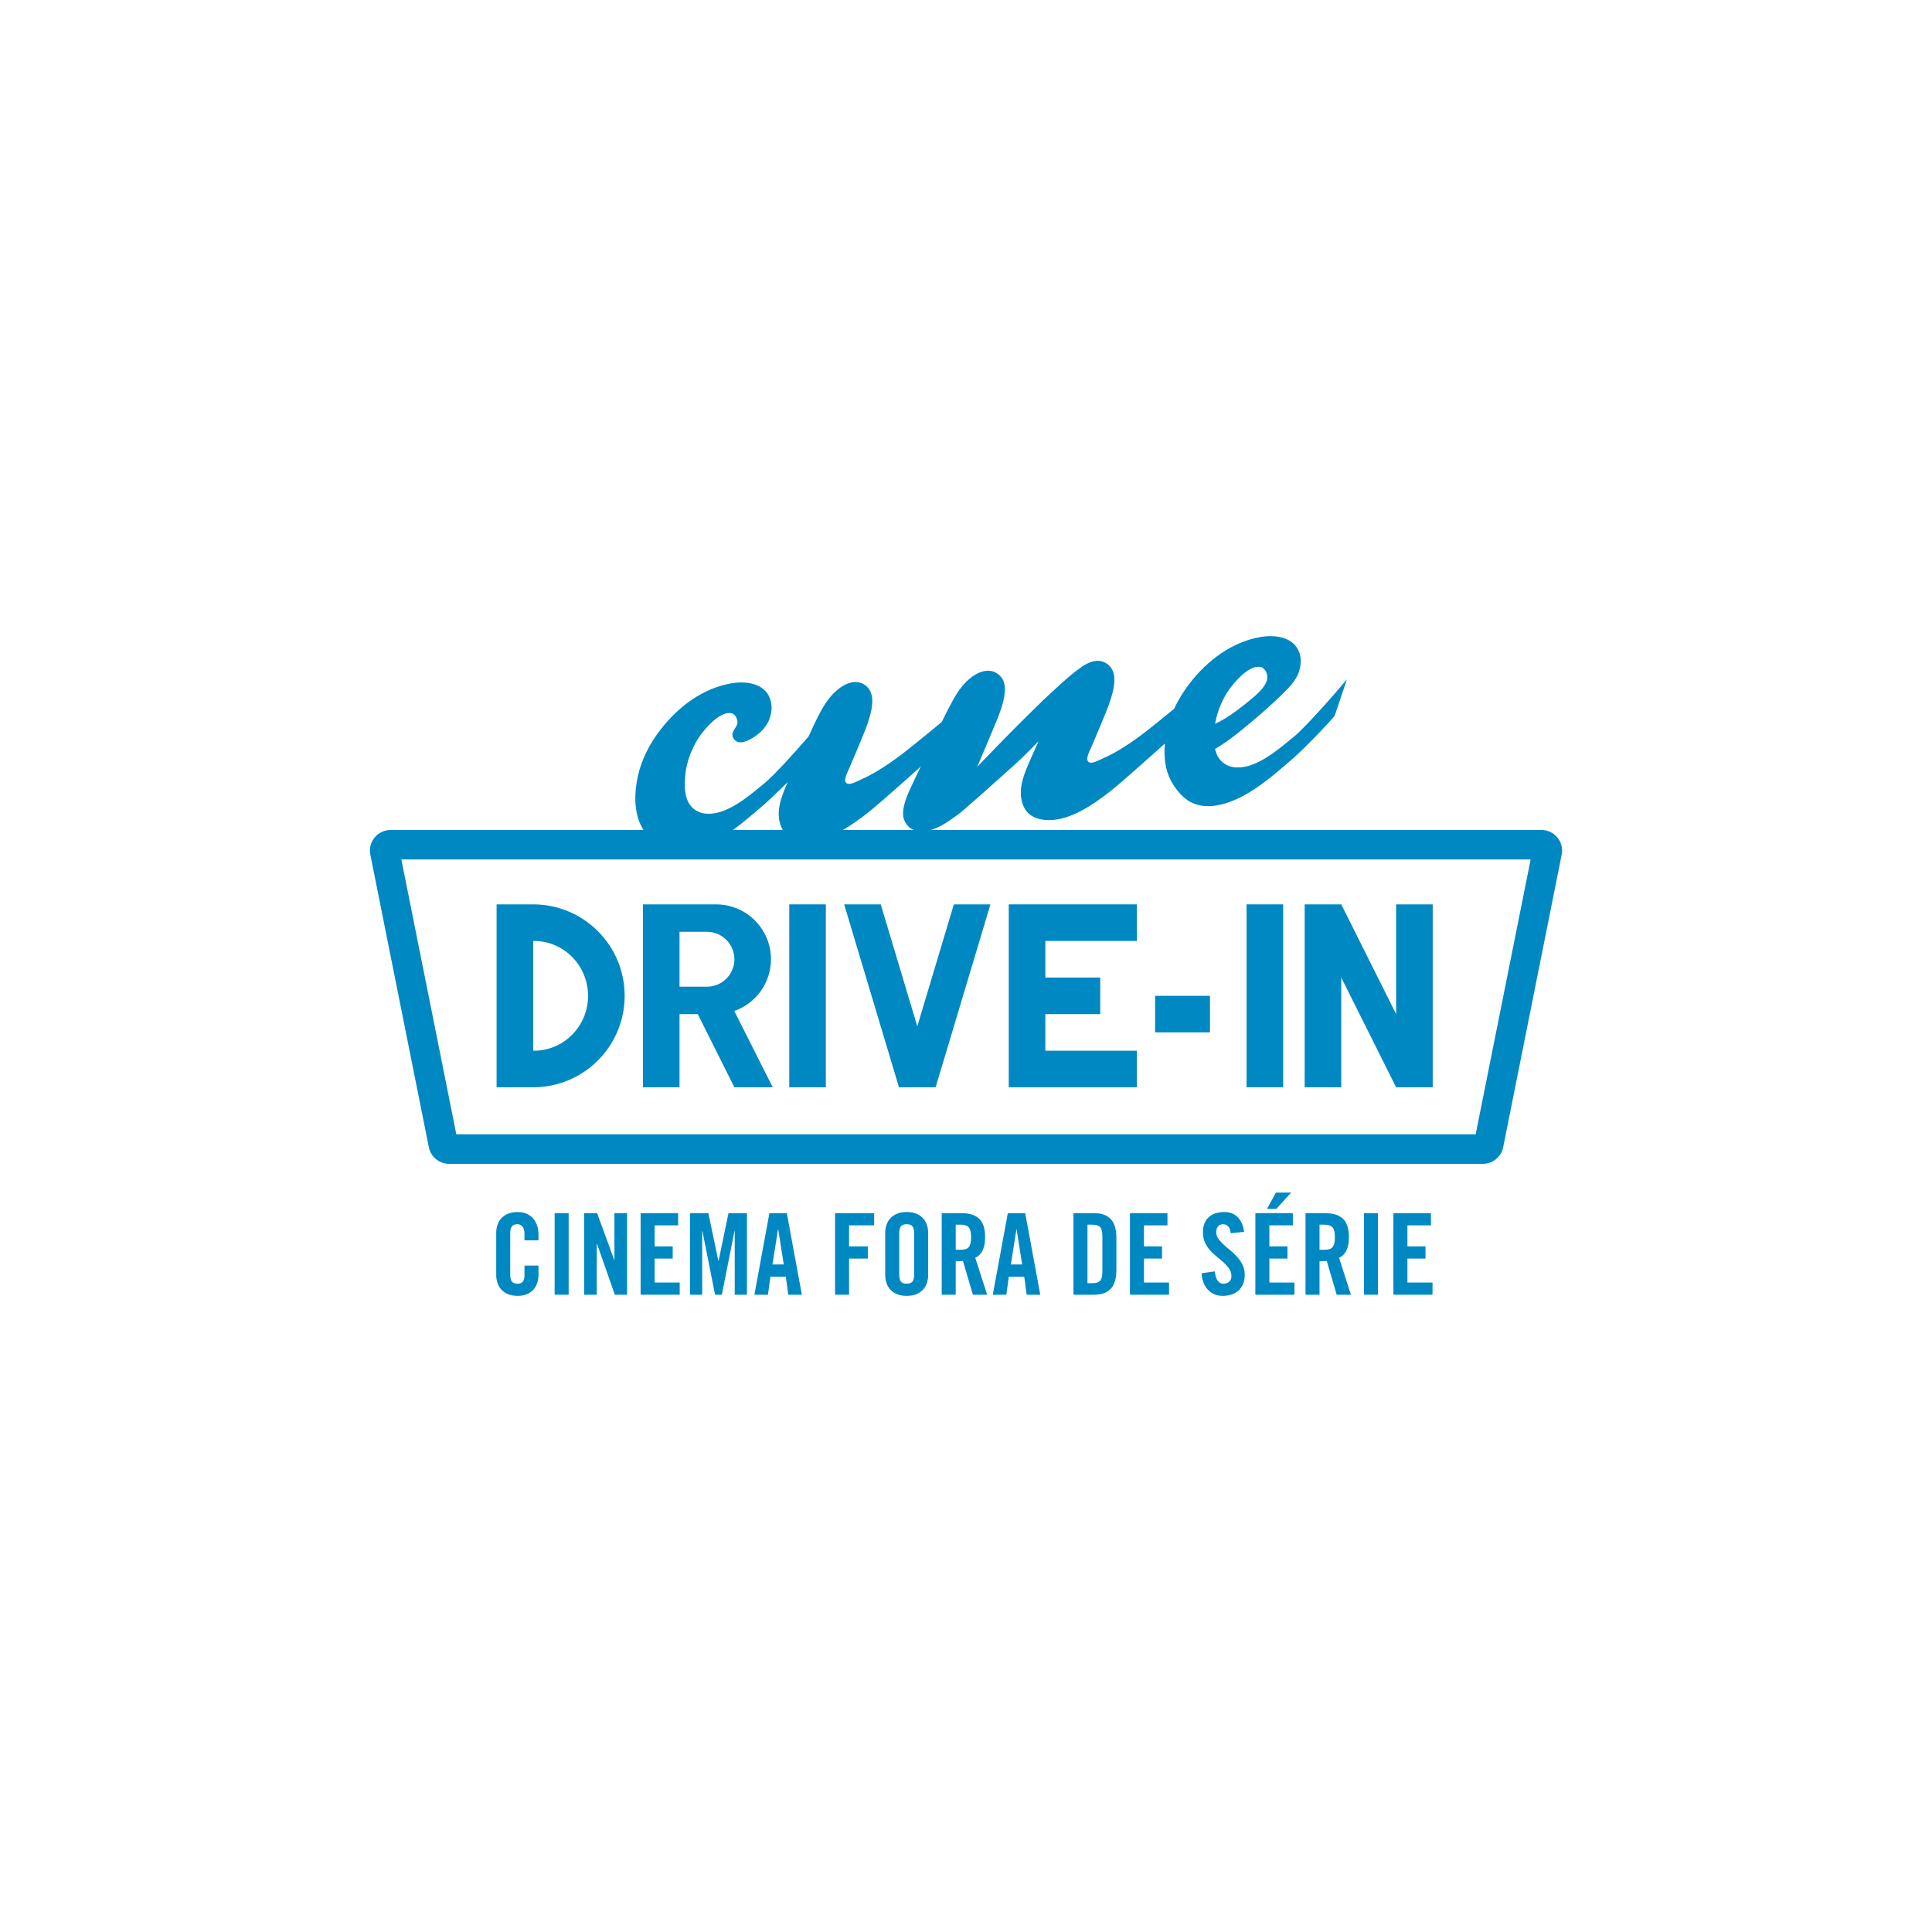
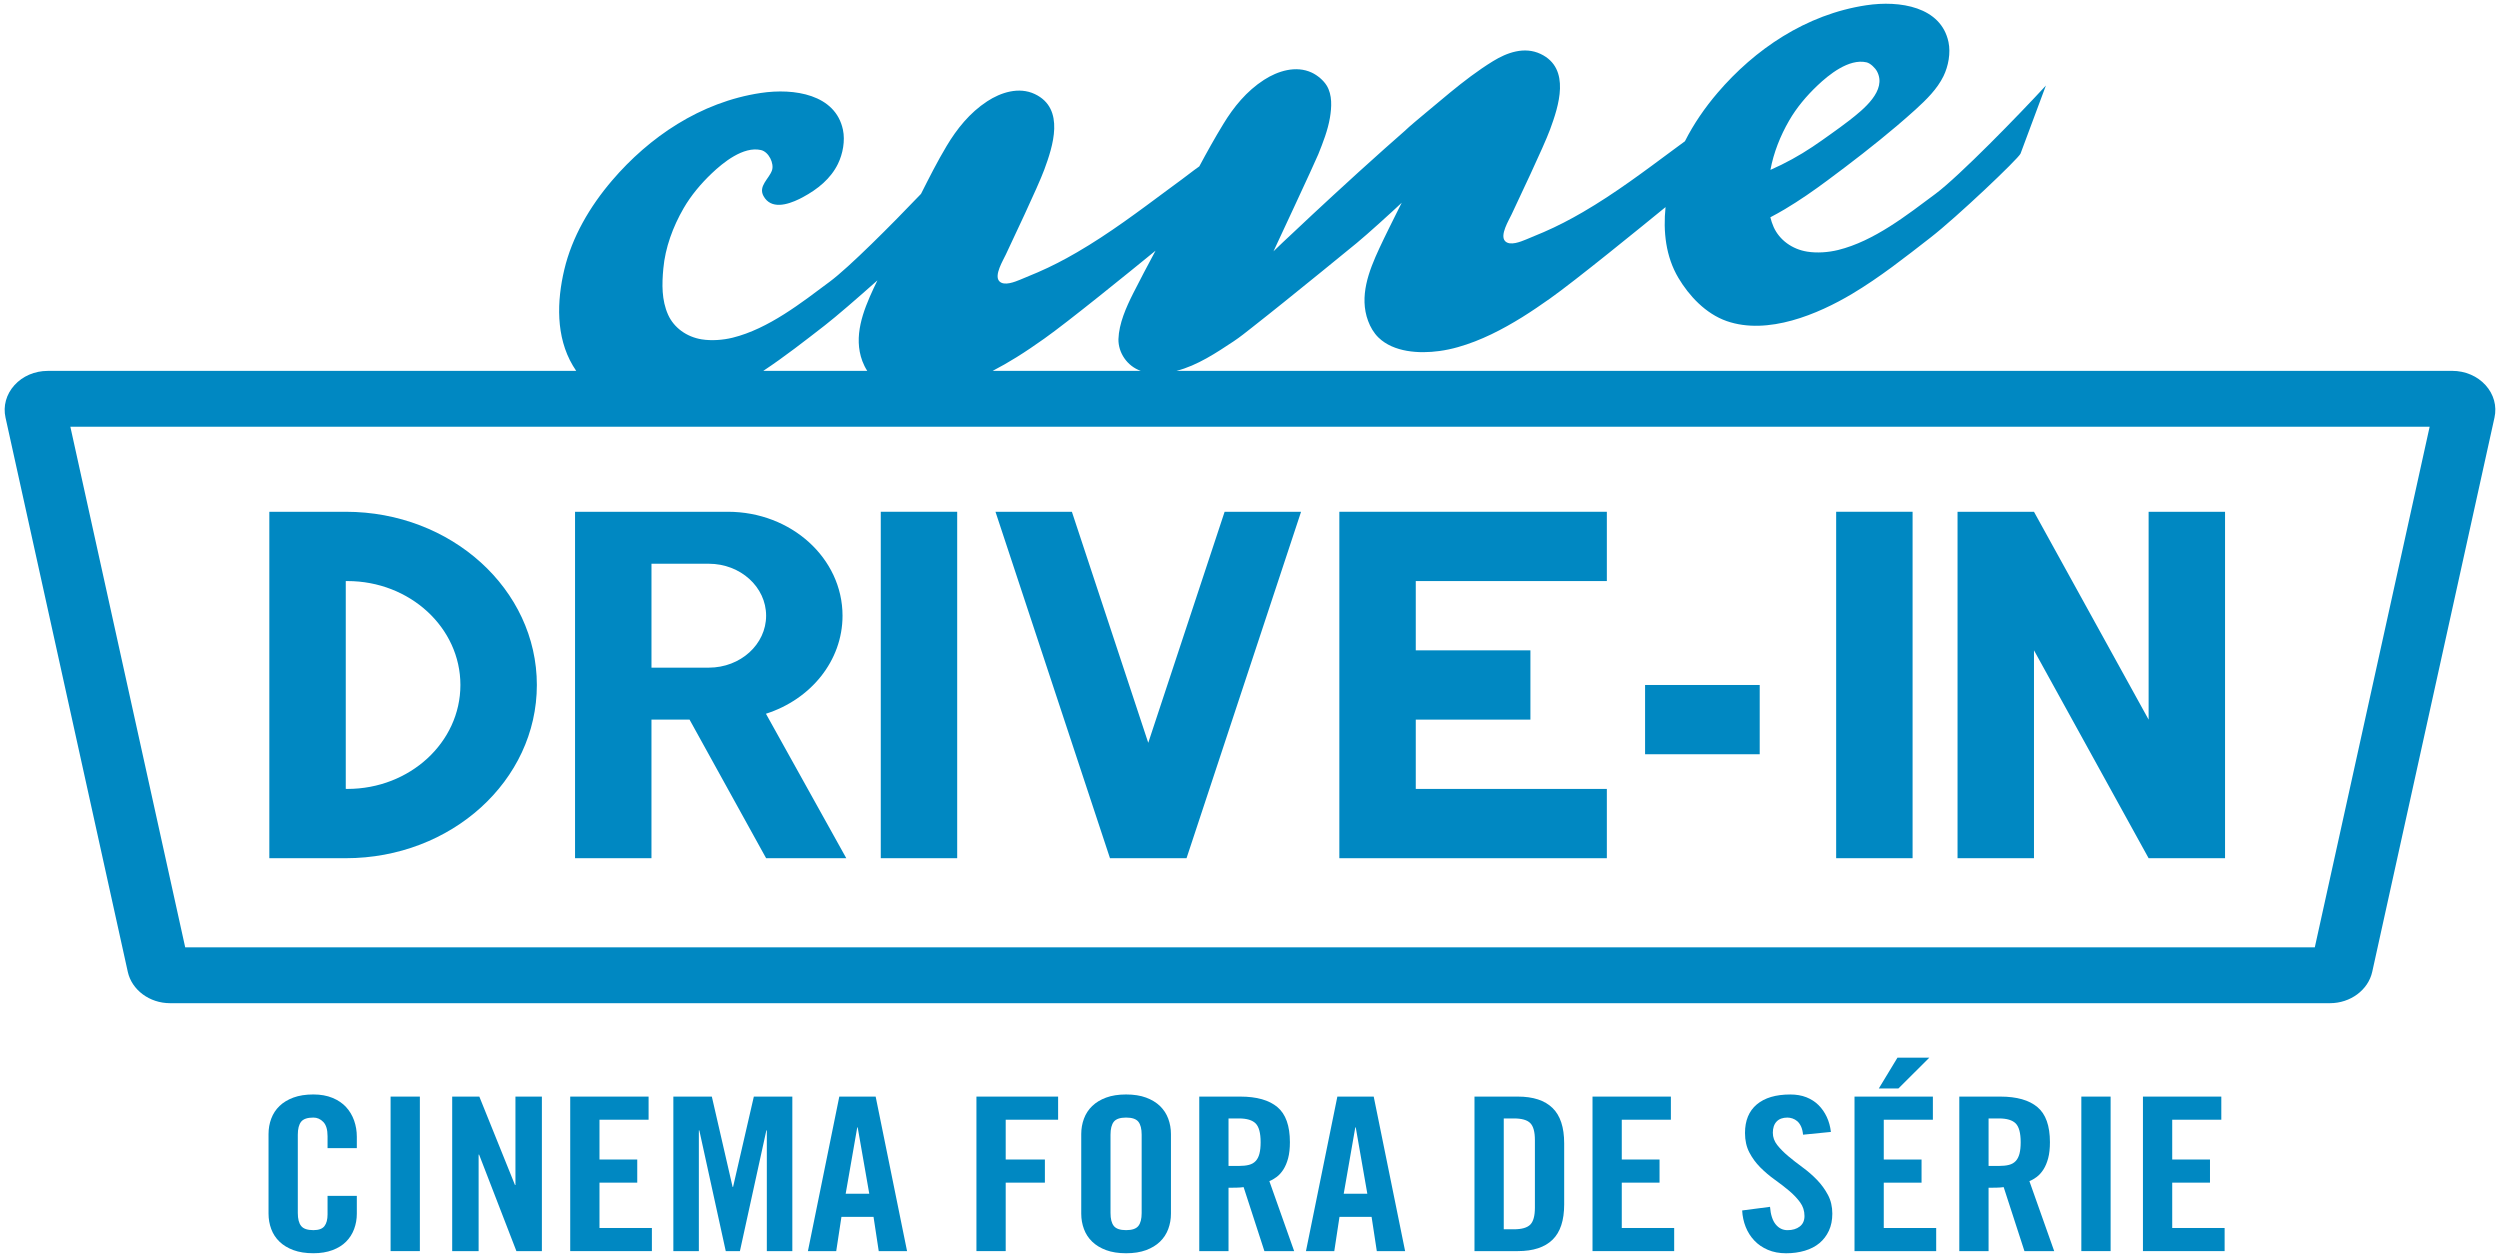
- <svg xmlns="http://www.w3.org/2000/svg" version="1.1" id="Layer_1" x="0px" y="0px" width="425.2px" height="425.2px" viewBox="0 0 425.2 425.2" enable-background="new 0 0 425.2 425.2" xml:space="preserve">
-   <g>
-     <g>
-       <path fill="#0088C2" d="M149.55,205.076h6.037c3.336,0,6.039,2.701,6.039,6.037c0,3.334-2.703,6.037-6.039,6.037h-6.037V205.076z     M149.55,223.189h4.01l8.066,16.104h8.445l-8.464-16.787c4.7-1.654,8.069-6.129,8.069-11.393c0-6.67-5.406-12.076-12.076-12.076    h-16.103v14.518v9.635v16.104h8.052V223.189z" />
-     </g>
-     <rect x="173.704" y="199.035" fill="#0088C2" width="8.051" height="40.256" />
-     <rect x="274.348" y="199.035" fill="#0088C2" width="8.051" height="40.256" />
-     <polygon fill="#0088C2" points="295.187,215.137 307.264,239.293 315.315,239.293 315.315,199.037 307.264,199.037    307.264,223.189 295.187,199.037 287.135,199.037 287.135,199.037 287.135,239.293 295.187,239.293  " />
-     <polygon fill="#0088C2" points="250.191,231.242 230.062,231.242 230.062,223.189 242.141,223.189 242.141,215.139    230.062,215.139 230.062,207.088 250.191,207.088 250.191,199.037 230.062,199.037 230.062,199.037 222.012,199.037    222.012,199.037 222.012,207.088 222.012,215.139 222.012,223.189 222.012,231.242 222.012,239.293 222.012,239.293    250.191,239.293  " />
-     <rect x="254.219" y="219.164" fill="#0088C2" width="12.076" height="8.049" />
-     <polygon fill="#0088C2" points="197.864,239.293 205.903,239.293 205.915,239.293 217.979,199.037 209.927,199.037    201.882,225.883 193.837,199.037 185.787,199.037 197.851,239.293  " />
-     <g>
-       <path fill="#0088C2" d="M117.345,207.094c0.057-0.002,0.113-0.006,0.172-0.006c6.575,0,11.904,5.408,11.904,12.076    c0,6.67-5.329,12.078-11.904,12.078c-0.059,0-0.115-0.004-0.172-0.004V207.094z M137.475,219.164    c0-11.115-9.013-20.127-20.129-20.127h-8.054v40.256h8.054C128.462,239.293,137.475,230.281,137.475,219.164" />
-       <path fill="#0088C2" d="M324.77,249.646h-224.34l-12.098-60.492h248.537L324.77,249.646z M167.819,177.371    c1.192-1.02,3.401-3.125,5.534-5.225c-0.139,0.318-0.28,0.633-0.414,0.951c-1.11,2.637-2.139,5.576-1.176,8.432    c0.132,0.391,0.305,0.775,0.516,1.135h-10.951C163.579,181.016,165.708,179.178,167.819,177.371 M187.992,181.09    c1.002-0.686,1.971-1.42,2.928-2.166c2.471-1.92,8.965-7.736,11.729-10.225c-0.031,0.064-0.062,0.131-0.094,0.195    c-0.76,1.576-1.526,3.152-2.252,4.744c-0.752,1.648-1.506,3.514-1.563,5.34c-0.024,1.559,0.901,3.125,2.353,3.686h-15.601    C186.349,182.174,187.183,181.643,187.992,181.09 M269.399,153.572c0.78-1.492,1.815-2.848,2.976-4.064    c1.174-1.232,3.301-3.158,5.166-2.697c0.426,0.105,0.928,0.674,1.109,1.049c1.081,2.23-1.441,4.438-2.928,5.713    c-0.625,0.537-1.274,1.047-1.92,1.559c-0.637,0.508-1.282,1.008-1.939,1.492c-1.395,1.027-2.878,1.93-4.438,2.686    C267.76,157.311,268.463,155.354,269.399,153.572 M342.76,184.326c-0.865-1.057-2.144-1.662-3.51-1.662H204.852    c2.206-0.619,4.239-2.133,6.012-3.424c0.697-0.508,1.343-1.094,1.995-1.656c1.124-0.971,2.237-1.955,3.35-2.939    c1.311-1.158,2.612-2.324,3.916-3.492c1.241-1.109,2.482-2.221,3.715-3.342c1.154-1.047,3.647-3.543,4.746-4.686    c-0.093,0.201-0.188,0.402-0.279,0.604c-0.703,1.566-1.42,3.123-2.088,4.705c-1.109,2.639-2.138,5.578-1.176,8.432    c0.236,0.701,0.588,1.387,1.096,1.93c1.59,1.699,4.255,1.889,6.416,1.562c0.654-0.098,1.312-0.254,1.945-0.451    c2.428-0.754,4.684-2.051,6.772-3.479c1.002-0.688,1.971-1.42,2.929-2.166c2.616-2.035,9.74-8.432,12.174-10.627    c-0.262,2.824,0.016,5.744,1.357,8.23c1.115,2.066,2.854,4.154,5.09,5.016c4.329,1.664,9.607-0.803,13.191-3.156    c2.93-1.924,5.608-4.266,8.268-6.543c2.736-2.338,9.26-9.166,9.49-9.762l2.672-7.908c-2.84,3.404-9.109,10.508-11.639,12.588    c-2.976,2.441-6.457,5.488-10.252,6.52c-1.014,0.275-2.205,0.375-3.248,0.191c-1.6-0.279-2.934-1.363-3.541-2.859    c-0.15-0.371-0.26-0.75-0.348-1.133c0.533-0.309,1.045-0.623,1.526-0.939c1.56-1.023,3.042-2.162,4.485-3.344    c2.494-2.041,4.955-4.131,7.31-6.334c0.669-0.625,1.328-1.26,1.976-1.908c1.146-1.15,2.278-2.375,2.943-3.877    c0.516-1.166,0.77-2.691,0.527-3.961c-0.787-4.111-5.129-4.861-8.66-4.277c-6.369,1.057-11.77,5.154-15.653,10.16    c-1.349,1.738-2.534,3.635-3.454,5.646c-0.371,0.301-0.742,0.602-1.113,0.904c-3.129,2.557-6.232,5.145-9.64,7.33    c-1.329,0.854-2.702,1.645-4.129,2.324c-0.62,0.295-1.243,0.58-1.868,0.863c-0.531,0.236-1.677,0.77-2.187,0.186    c-0.597-0.678,0.403-2.449,0.681-3.113c0.557-1.328,3.383-7.857,4.051-9.865c0.879-2.637,2.24-7.088-1-8.779    c-1.718-0.896-3.55-0.146-5.004,0.838c-1.619,1.098-3.113,2.371-4.563,3.68c-0.853,0.771-1.699,1.549-2.538,2.334    c-0.76,0.713-1.553,1.408-2.273,2.162c-0.689,0.662-1.377,1.33-2.057,2.002c-1.825,1.807-3.65,3.613-5.444,5.451    c-1.423,1.457-2.854,2.906-4.26,4.381c-0.651,0.682-1.323,1.348-1.954,2.043c-0.016,0.018-0.031,0.035-0.045,0.053    c0,0,4.354-10.277,4.723-11.285c0.502-1.377,1.002-2.793,1.225-4.244c0.183-1.209,0.269-2.646-0.348-3.752    c-0.334-0.596-0.955-1.176-1.568-1.492c-1.678-0.861-3.592-0.178-5.024,0.84c-1.847,1.312-3.208,3.17-4.285,5.123    c-0.896,1.619-1.729,3.27-2.537,4.936c-0.174,0.137-0.348,0.266-0.48,0.379c-0.902,0.773-1.833,1.518-2.755,2.27    c-3.129,2.557-6.233,5.145-9.64,7.33c-1.33,0.854-2.701,1.646-4.129,2.324c-0.619,0.295-1.244,0.58-1.869,0.863    c-0.53,0.236-1.676,0.77-2.187,0.186c-0.595-0.678,0.403-2.447,0.681-3.113c0.558-1.328,3.383-7.857,4.051-9.865    c0.879-2.637,2.242-7.088-1-8.779c-1.678-0.877-3.588-0.188-5.016,0.844c-1.844,1.328-3.199,3.211-4.273,5.191    c-0.984,1.812-1.84,3.689-2.699,5.564c-3.141,3.629-7.571,8.525-9.6,10.191c-2.975,2.443-6.457,5.488-10.25,6.521    c-1.016,0.275-2.207,0.373-3.25,0.191c-1.599-0.281-2.933-1.365-3.541-2.859c-0.692-1.707-0.653-3.559-0.504-5.359    c0.201-2.441,1.006-4.857,2.14-7.021c0.782-1.49,1.815-2.846,2.975-4.062c1.177-1.232,3.302-3.158,5.168-2.697    c0.832,0.207,1.423,1.582,1.158,2.383c-0.319,0.971-1.452,1.812-0.892,2.953c0.789,1.607,2.529,1.023,3.771,0.357    c0.128-0.07,0.25-0.139,0.366-0.207c1.588-0.938,2.95-2.164,3.711-3.883c0.517-1.164,0.769-2.689,0.526-3.959    c-0.787-4.111-5.129-4.861-8.66-4.275c-6.369,1.055-11.77,5.152-15.652,10.158c-2.367,3.051-4.232,6.586-5.044,10.373    c-0.78,3.639-0.909,7.793,0.905,11.154c0.109,0.203,0.23,0.406,0.352,0.609H85.95c-1.364,0-2.644,0.604-3.509,1.66    c-0.865,1.055-1.208,2.428-0.939,3.766l12.879,64.4c0.422,2.113,2.295,3.646,4.449,3.646H326.37c2.155,0,4.027-1.533,4.45-3.646    l12.879-64.4C343.967,186.752,343.625,185.379,342.76,184.326" />
-       <g>
-         <path fill="#0088C2" d="M115.427,272.986v-1.391c0-0.764-0.15-1.314-0.448-1.654s-0.646-0.51-1.044-0.51     c-0.631,0-1.062,0.162-1.293,0.484c-0.232,0.324-0.349,0.824-0.349,1.504v9.102c0,0.68,0.116,1.182,0.349,1.504     c0.231,0.324,0.662,0.486,1.293,0.486c0.562,0,0.953-0.158,1.168-0.473c0.216-0.314,0.324-0.764,0.324-1.344v-2.162h3.083v2.062     c0,0.631-0.096,1.227-0.286,1.791c-0.191,0.564-0.473,1.053-0.846,1.467s-0.85,0.742-1.43,0.982s-1.252,0.361-2.014,0.361     c-0.812,0-1.514-0.121-2.102-0.361s-1.078-0.568-1.467-0.982c-0.391-0.414-0.68-0.902-0.871-1.467     c-0.19-0.564-0.285-1.16-0.285-1.791v-9.25c0-0.629,0.095-1.227,0.285-1.789c0.191-0.564,0.48-1.053,0.871-1.469     c0.389-0.414,0.879-0.74,1.467-0.98s1.289-0.361,2.102-0.361c0.762,0,1.434,0.133,2.014,0.398c0.58,0.264,1.057,0.621,1.43,1.068     s0.654,0.971,0.846,1.566c0.19,0.598,0.286,1.227,0.286,1.891v1.316H115.427z" />
-         <path fill="#0088C2" d="M122.066,284.947v-17.953h3.084v17.953H122.066z" />
-         <path fill="#0088C2" d="M128.556,284.947v-17.953h2.859l3.755,10.27h0.05v-10.27h2.785v17.953h-2.686l-3.93-11.215h-0.049v11.215     H128.556z" />
-         <path fill="#0088C2" d="M140.99,284.947v-17.953h8.255v2.686h-5.173v4.625h3.979v2.686h-3.979v5.271h5.521v2.686H140.99z" />
-         <path fill="#0088C2" d="M164.387,266.994v17.953h-2.686v-14.023h-0.05l-2.785,14.023h-1.492l-2.784-14.023h-0.05v14.023h-2.686     v-17.953h4.053l2.188,10.494h0.05l2.188-10.494H164.387z" />
-         <path fill="#0088C2" d="M169.012,284.947h-2.983l3.307-17.953h3.83l3.307,17.953h-2.984l-0.547-3.979h-3.381L169.012,284.947z      M170.007,278.283h2.486l-1.219-7.707h-0.049L170.007,278.283z" />
-         <path fill="#0088C2" d="M183.782,284.947v-17.953h8.604v2.686h-5.521v4.625h4.128v2.686h-4.128v7.957H183.782z" />
-         <path fill="#0088C2" d="M194.822,271.346c0-0.629,0.096-1.227,0.286-1.789c0.19-0.564,0.48-1.053,0.87-1.469     c0.39-0.414,0.879-0.74,1.467-0.98c0.589-0.24,1.289-0.361,2.102-0.361s1.513,0.121,2.102,0.361     c0.588,0.24,1.077,0.566,1.467,0.98c0.389,0.416,0.68,0.904,0.871,1.469c0.189,0.562,0.285,1.16,0.285,1.789v9.25     c0,0.631-0.096,1.227-0.285,1.791c-0.191,0.564-0.482,1.053-0.871,1.467c-0.39,0.414-0.879,0.742-1.467,0.982     c-0.589,0.24-1.289,0.361-2.102,0.361s-1.513-0.121-2.102-0.361c-0.588-0.24-1.077-0.568-1.467-0.982s-0.68-0.902-0.87-1.467     s-0.286-1.16-0.286-1.791V271.346z M197.906,280.521c0,0.68,0.115,1.182,0.348,1.504c0.232,0.324,0.663,0.486,1.293,0.486     s1.061-0.162,1.293-0.486c0.232-0.322,0.348-0.824,0.348-1.504v-9.102c0-0.68-0.115-1.18-0.348-1.504     c-0.232-0.322-0.663-0.484-1.293-0.484s-1.061,0.162-1.293,0.484c-0.232,0.324-0.348,0.824-0.348,1.504V280.521z" />
-         <path fill="#0088C2" d="M210.337,284.947h-3.082v-17.953h4.326c1.724,0,3.026,0.406,3.905,1.219     c0.878,0.812,1.317,2.172,1.317,4.078c0,0.73-0.062,1.352-0.187,1.865s-0.29,0.949-0.498,1.305     c-0.207,0.357-0.439,0.643-0.695,0.857c-0.258,0.217-0.519,0.383-0.783,0.498l2.611,8.131h-3.134l-2.189-7.434     c-0.199,0.033-0.443,0.053-0.733,0.061c-0.29,0.01-0.576,0.014-0.858,0.014V284.947z M210.337,275.051h1.095     c0.414,0,0.767-0.041,1.057-0.123c0.29-0.084,0.526-0.232,0.709-0.449c0.183-0.215,0.314-0.5,0.397-0.857     c0.083-0.355,0.125-0.799,0.125-1.33c0-1.061-0.174-1.785-0.522-2.176c-0.349-0.389-0.937-0.584-1.766-0.584h-1.095V275.051z" />
-         <path fill="#0088C2" d="M221.479,284.947h-2.984l3.308-17.953h3.829l3.308,17.953h-2.983l-0.548-3.979h-3.382L221.479,284.947z      M222.473,278.283h2.487l-1.219-7.707h-0.05L222.473,278.283z" />
-         <path fill="#0088C2" d="M236.248,266.994h4.576c1.607,0,2.822,0.439,3.643,1.318s1.23,2.246,1.23,4.104v7.111     c0,1.855-0.41,3.225-1.23,4.102c-0.82,0.879-2.035,1.318-3.643,1.318h-4.576V266.994z M239.332,282.412h1.068     c0.829,0,1.405-0.184,1.729-0.547c0.323-0.365,0.484-1.02,0.484-1.965v-7.857c0-0.945-0.161-1.6-0.484-1.965     s-0.899-0.547-1.729-0.547h-1.068V282.412z" />
-         <path fill="#0088C2" d="M248.682,284.947v-17.953h8.255v2.686h-5.173v4.625h3.979v2.686h-3.979v5.271h5.521v2.686H248.682z" />
-         <path fill="#0088C2" d="M270.861,271.42c-0.034-0.381-0.104-0.699-0.212-0.957c-0.108-0.256-0.241-0.459-0.397-0.609     c-0.158-0.148-0.328-0.256-0.51-0.322c-0.184-0.066-0.357-0.1-0.522-0.1c-0.497,0-0.879,0.152-1.144,0.459     c-0.266,0.309-0.398,0.742-0.398,1.307c0,0.514,0.153,0.986,0.46,1.418c0.307,0.43,0.692,0.861,1.156,1.293     c0.464,0.43,0.97,0.865,1.517,1.305s1.053,0.924,1.518,1.455c0.463,0.529,0.85,1.115,1.156,1.752     c0.307,0.639,0.459,1.365,0.459,2.176c0,0.746-0.119,1.406-0.359,1.977c-0.241,0.572-0.572,1.053-0.995,1.443     c-0.423,0.389-0.937,0.684-1.542,0.883s-1.264,0.299-1.977,0.299s-1.352-0.133-1.914-0.398c-0.564-0.266-1.041-0.625-1.43-1.082     c-0.391-0.455-0.693-0.982-0.908-1.578c-0.216-0.598-0.34-1.236-0.373-1.916l2.934-0.422c0.066,0.912,0.266,1.592,0.598,2.039     c0.331,0.447,0.746,0.672,1.243,0.672c0.53,0,0.961-0.141,1.293-0.424c0.331-0.281,0.497-0.688,0.497-1.219     c0-0.596-0.153-1.127-0.46-1.59c-0.308-0.465-0.692-0.912-1.156-1.344s-0.97-0.861-1.517-1.293s-1.053-0.904-1.518-1.418     c-0.464-0.514-0.85-1.094-1.156-1.74s-0.459-1.4-0.459-2.262c0-1.443,0.414-2.549,1.242-3.32c0.83-0.771,2.006-1.156,3.531-1.156     c0.631,0,1.193,0.107,1.691,0.322c0.497,0.217,0.924,0.52,1.28,0.908c0.356,0.391,0.646,0.85,0.87,1.381     c0.225,0.529,0.369,1.109,0.436,1.74L270.861,271.42z" />
-         <path fill="#0088C2" d="M276.281,284.947v-17.953h8.256v2.686h-5.173v4.625h3.979v2.686h-3.979v5.271h5.521v2.686H276.281z      M280.906,266.049h-2.064l1.965-3.58h3.357L280.906,266.049z" />
-         <path fill="#0088C2" d="M290.404,284.947h-3.083v-17.953h4.327c1.723,0,3.024,0.406,3.903,1.219     c0.878,0.812,1.317,2.172,1.317,4.078c0,0.73-0.062,1.352-0.186,1.865c-0.125,0.514-0.291,0.949-0.498,1.305     c-0.207,0.357-0.439,0.643-0.695,0.857c-0.258,0.217-0.52,0.383-0.784,0.498l2.611,8.131h-3.134l-2.188-7.434     c-0.199,0.033-0.443,0.053-0.734,0.061c-0.289,0.01-0.576,0.014-0.857,0.014V284.947z M290.404,275.051h1.094     c0.414,0,0.768-0.041,1.057-0.123c0.291-0.084,0.527-0.232,0.709-0.449c0.183-0.215,0.314-0.5,0.398-0.857     c0.082-0.355,0.124-0.799,0.124-1.33c0-1.061-0.174-1.785-0.522-2.176c-0.348-0.389-0.937-0.584-1.766-0.584h-1.094V275.051z" />
-         <path fill="#0088C2" d="M300.177,284.947v-17.953h3.083v17.953H300.177z" />
-         <path fill="#0088C2" d="M306.667,284.947v-17.953h8.255v2.686h-5.172v4.625h3.979v2.686h-3.979v5.271h5.521v2.686H306.667z" />
-       </g>
-     </g>
-   </g>
+ <svg xmlns="http://www.w3.org/2000/svg" width="179" height="90" viewBox="0 0 179 90" fill="none">
+   <path d="M46.646 40.364H50.749C53.017 40.364 54.854 42.028 54.854 44.084C54.854 46.138 53.017 47.804 50.749 47.804H46.646V40.364ZM46.646 51.525H49.372L54.854 61.448H60.594L54.841 51.104C58.036 50.085 60.325 47.327 60.325 44.084C60.325 39.974 56.651 36.643 52.118 36.643H41.173V45.589V51.525V61.448H46.645V51.525H46.646Z" fill="#0088C2" />
+   <path d="M68.535 36.642H63.063V61.447H68.535V36.642Z" fill="#0088C2" />
+   <path d="M136.941 36.642H131.469V61.447H136.941V36.642Z" fill="#0088C2" />
+   <path d="M145.633 46.563L153.841 61.448H159.313V36.643H153.841V51.525L145.633 36.643H140.16V61.448H145.633V46.563Z" fill="#0088C2" />
+   <path d="M115.05 56.487H101.369V51.525H109.578V46.565H101.369V41.604H115.05V36.643H101.369H95.897V41.604V46.565V51.525V56.487V61.448H115.05V56.487Z" fill="#0088C2" />
+   <path d="M125.995 49.045H117.788V54.004H125.995V49.045Z" fill="#0088C2" />
+   <path d="M79.484 61.448H84.948H84.956L93.156 36.643H87.683L82.215 53.185L76.747 36.643H71.276L79.475 61.448H79.484Z" fill="#0088C2" />
+   <path d="M24.757 41.607C24.796 41.606 24.834 41.604 24.874 41.604C29.343 41.604 32.965 44.936 32.965 49.045C32.965 53.155 29.343 56.487 24.874 56.487C24.834 56.487 24.796 56.484 24.757 56.484V41.607ZM38.439 49.045C38.439 42.196 32.313 36.643 24.758 36.643H19.284V61.448H24.758C32.313 61.448 38.439 55.895 38.439 49.045Z" fill="#0088C2" />
+   <path d="M165.74 67.827H13.26L5.037 30.553H173.963L165.74 67.827ZM59.063 23.293C59.873 22.664 61.375 21.367 62.825 20.073C62.73 20.269 62.634 20.463 62.543 20.659C61.789 22.284 61.089 24.095 61.744 25.855C61.834 26.096 61.951 26.332 62.095 26.554H54.651C56.181 25.539 57.628 24.406 59.063 23.293ZM72.774 25.584C73.456 25.162 74.114 24.709 74.764 24.25C76.444 23.066 80.858 19.483 82.737 17.949C82.715 17.988 82.694 18.03 82.673 18.069C82.156 19.04 81.635 20.011 81.142 20.992C80.631 22.008 80.118 23.158 80.08 24.283C80.063 25.243 80.692 26.208 81.679 26.554H71.075C71.658 26.252 72.225 25.925 72.774 25.584ZM128.105 8.628C128.635 7.709 129.339 6.873 130.128 6.124C130.926 5.365 132.371 4.178 133.639 4.462C133.929 4.527 134.27 4.877 134.393 5.108C135.128 6.483 133.413 7.843 132.403 8.629C131.978 8.96 131.537 9.274 131.098 9.589C130.665 9.902 130.226 10.21 129.78 10.509C128.832 11.142 127.824 11.698 126.763 12.164C126.991 10.932 127.469 9.726 128.105 8.628ZM177.967 27.578C177.379 26.927 176.51 26.554 175.581 26.554H84.234C85.733 26.173 87.115 25.24 88.32 24.444C88.794 24.131 89.233 23.77 89.676 23.424C90.44 22.826 91.197 22.219 91.953 21.613C92.844 20.899 93.728 20.181 94.615 19.461C95.458 18.778 96.302 18.093 97.14 17.402C97.924 16.757 99.618 15.219 100.365 14.514C100.302 14.638 100.238 14.762 100.176 14.887C99.698 15.852 99.211 16.811 98.757 17.786C98.003 19.412 97.303 21.223 97.957 22.981C98.118 23.413 98.357 23.836 98.702 24.171C99.783 25.218 101.594 25.335 103.063 25.133C103.508 25.073 103.955 24.977 104.385 24.855C106.035 24.391 107.569 23.591 108.988 22.712C109.669 22.288 110.327 21.837 110.979 21.377C112.757 20.123 117.599 16.181 119.253 14.829C119.075 16.569 119.264 18.368 120.175 19.9C120.933 21.173 122.115 22.459 123.635 22.991C126.577 24.016 130.165 22.496 132.601 21.046C134.592 19.86 136.412 18.417 138.22 17.014C140.08 15.574 144.514 11.366 144.67 10.999L146.486 6.126C144.556 8.224 140.295 12.601 138.576 13.883C136.553 15.387 134.187 17.265 131.608 17.9C130.918 18.07 130.109 18.131 129.4 18.018C128.312 17.846 127.406 17.178 126.993 16.256C126.891 16.028 126.816 15.794 126.757 15.558C127.119 15.368 127.467 15.174 127.794 14.98C128.854 14.349 129.861 13.648 130.842 12.919C132.537 11.662 134.21 10.374 135.811 9.016C136.265 8.631 136.713 8.24 137.154 7.841C137.933 7.132 138.702 6.377 139.154 5.452C139.505 4.733 139.677 3.794 139.512 3.011C138.977 0.478 136.026 0.016 133.626 0.376C129.297 1.027 125.626 3.551 122.987 6.636C122.07 7.707 121.265 8.876 120.64 10.115C120.387 10.3 120.135 10.486 119.883 10.672C117.756 12.248 115.647 13.842 113.331 15.189C112.428 15.715 111.494 16.202 110.525 16.621C110.103 16.802 109.68 16.978 109.255 17.152C108.894 17.298 108.115 17.627 107.768 17.267C107.363 16.849 108.042 15.758 108.231 15.349C108.61 14.53 110.531 10.508 110.985 9.27C111.582 7.645 112.507 4.903 110.305 3.861C109.137 3.309 107.892 3.771 106.904 4.377C105.803 5.054 104.788 5.838 103.803 6.645C103.223 7.12 102.648 7.599 102.077 8.083C101.561 8.522 101.022 8.95 100.533 9.415C100.064 9.823 99.597 10.235 99.135 10.649C97.894 11.762 96.654 12.875 95.434 14.007C94.467 14.905 93.495 15.798 92.539 16.707C92.096 17.127 91.64 17.538 91.211 17.966C91.2 17.977 91.19 17.987 91.18 17.998C91.18 17.998 94.139 11.666 94.39 11.045C94.731 10.196 95.071 9.324 95.223 8.43C95.347 7.685 95.406 6.799 94.986 6.118C94.759 5.751 94.337 5.393 93.921 5.198C92.78 4.668 91.479 5.089 90.506 5.716C89.251 6.524 88.326 7.669 87.594 8.873C86.984 9.87 86.418 10.888 85.869 11.914C85.751 11.999 85.633 12.078 85.543 12.148C84.93 12.624 84.297 13.083 83.67 13.546C81.544 15.122 79.434 16.717 77.118 18.063C76.214 18.589 75.282 19.077 74.312 19.495C73.891 19.677 73.466 19.852 73.041 20.027C72.681 20.172 71.902 20.501 71.555 20.141C71.151 19.724 71.829 18.634 72.018 18.223C72.397 17.405 74.317 13.382 74.771 12.145C75.369 10.52 76.295 7.777 74.092 6.735C72.951 6.195 71.653 6.619 70.682 7.255C69.429 8.074 68.508 9.234 67.778 10.454C67.109 11.57 66.528 12.727 65.944 13.882C63.809 16.118 60.798 19.135 59.419 20.162C57.397 21.667 55.03 23.543 52.452 24.18C51.761 24.349 50.952 24.41 50.243 24.298C49.156 24.124 48.249 23.456 47.836 22.536C47.366 21.484 47.392 20.343 47.494 19.234C47.63 17.73 48.178 16.241 48.948 14.908C49.48 13.989 50.182 13.154 50.97 12.405C51.77 11.646 53.215 10.459 54.483 10.743C55.048 10.87 55.45 11.718 55.27 12.211C55.053 12.809 54.283 13.328 54.664 14.031C55.2 15.021 56.383 14.661 57.227 14.251C57.314 14.208 57.397 14.165 57.475 14.123C58.555 13.545 59.481 12.79 59.998 11.731C60.349 11.013 60.52 10.074 60.355 9.291C59.82 6.758 56.869 6.296 54.469 6.657C50.14 7.307 46.469 9.832 43.831 12.916C42.222 14.796 40.955 16.974 40.403 19.308C39.873 21.55 39.785 24.11 41.018 26.181C41.092 26.306 41.174 26.431 41.257 26.556H3.418C2.491 26.556 1.621 26.928 1.034 27.579C0.446 28.229 0.212 29.075 0.395 29.899L9.149 69.581C9.436 70.883 10.709 71.828 12.173 71.828H166.827C168.292 71.828 169.564 70.883 169.852 69.581L178.605 29.899C178.788 29.073 178.555 28.227 177.967 27.578Z" fill="#0088C2" />
+   <path d="M23.453 82.209V81.352C23.453 80.881 23.352 80.542 23.149 80.332C22.946 80.123 22.71 80.018 22.439 80.018C22.011 80.018 21.718 80.118 21.561 80.316C21.403 80.516 21.323 80.824 21.323 81.243V86.852C21.323 87.271 21.402 87.58 21.561 87.778C21.718 87.978 22.011 88.078 22.439 88.078C22.821 88.078 23.087 87.981 23.233 87.786C23.38 87.593 23.453 87.316 23.453 86.958V85.626H25.549V86.897C25.549 87.285 25.484 87.653 25.355 88C25.225 88.348 25.033 88.649 24.779 88.904C24.526 89.159 24.202 89.361 23.808 89.509C23.413 89.657 22.957 89.732 22.439 89.732C21.887 89.732 21.41 89.657 21.01 89.509C20.61 89.361 20.277 89.159 20.013 88.904C19.747 88.649 19.551 88.348 19.421 88C19.292 87.653 19.227 87.285 19.227 86.897V81.197C19.227 80.809 19.292 80.441 19.421 80.095C19.551 79.747 19.747 79.446 20.013 79.189C20.277 78.934 20.61 78.733 21.01 78.585C21.41 78.438 21.886 78.363 22.439 78.363C22.957 78.363 23.413 78.445 23.808 78.608C24.202 78.771 24.526 78.991 24.779 79.266C25.033 79.542 25.224 79.865 25.355 80.231C25.484 80.6 25.549 80.987 25.549 81.397V82.207H23.453V82.209Z" fill="#0088C2" />
+   <path d="M27.966 89.579V78.516H30.062V89.579H27.966Z" fill="#0088C2" />
+   <path d="M32.377 89.579V78.516H34.32L36.872 84.845H36.906V78.516H38.799V89.579H36.974L34.303 82.668H34.269V89.579H32.377Z" fill="#0088C2" />
+   <path d="M40.828 89.579V78.516H46.439V80.172H42.923V83.021H45.627V84.677H42.923V87.924H46.675V89.579H40.828V89.579Z" fill="#0088C2" />
+   <path d="M56.731 78.516V89.579H54.905V80.938H54.871L52.978 89.579H51.964L50.072 80.938H50.038V89.579H48.212V78.516H50.967L52.454 84.983H52.488L53.975 78.516H56.731Z" fill="#0088C2" />
+   <path d="M59.874 89.579H57.847L60.094 78.516H62.697L64.945 89.579H62.917L62.545 87.127H60.247L59.874 89.579ZM60.55 85.473H62.24L61.411 80.724H61.378L60.55 85.473Z" fill="#0088C2" />
+   <path d="M69.913 89.579V78.516H75.761V80.172H72.008V83.021H74.814V84.677H72.008V89.579H69.913V89.579Z" fill="#0088C2" />
+   <path d="M77.417 81.198C77.417 80.811 77.482 80.442 77.611 80.096C77.74 79.748 77.937 79.447 78.202 79.191C78.467 78.936 78.8 78.735 79.199 78.587C79.6 78.439 80.076 78.364 80.628 78.364C81.181 78.364 81.656 78.439 82.057 78.587C82.457 78.735 82.789 78.936 83.054 79.191C83.318 79.447 83.516 79.748 83.646 80.096C83.774 80.442 83.84 80.811 83.84 81.198V86.898C83.84 87.287 83.774 87.654 83.646 88.001C83.516 88.349 83.318 88.65 83.054 88.905C82.789 89.16 82.457 89.362 82.057 89.51C81.656 89.658 81.181 89.733 80.628 89.733C80.076 89.733 79.6 89.658 79.199 89.51C78.8 89.362 78.467 89.16 78.202 88.905C77.937 88.65 77.74 88.35 77.611 88.001C77.482 87.653 77.417 87.287 77.417 86.898V81.198ZM79.513 86.852C79.513 87.271 79.591 87.58 79.749 87.778C79.907 87.978 80.2 88.078 80.628 88.078C81.056 88.078 81.349 87.978 81.507 87.778C81.665 87.58 81.743 87.271 81.743 86.852V81.243C81.743 80.824 81.665 80.516 81.507 80.316C81.349 80.118 81.056 80.018 80.628 80.018C80.2 80.018 79.907 80.118 79.749 80.316C79.592 80.516 79.513 80.824 79.513 81.243V86.852Z" fill="#0088C2" />
+   <path d="M87.962 89.579H85.867V78.516H88.807C89.979 78.516 90.864 78.767 91.462 79.268C92.058 79.768 92.357 80.606 92.357 81.78C92.357 82.23 92.314 82.614 92.23 82.93C92.145 83.246 92.032 83.514 91.891 83.734C91.75 83.954 91.593 84.13 91.419 84.262C91.243 84.395 91.066 84.498 90.886 84.569L92.661 89.579H90.531L89.043 84.998C88.908 85.019 88.742 85.031 88.545 85.036C88.348 85.042 88.153 85.044 87.962 85.044V89.579ZM87.962 83.481H88.706C88.987 83.481 89.227 83.456 89.424 83.405C89.622 83.354 89.782 83.262 89.906 83.129C90.031 82.996 90.12 82.821 90.176 82.601C90.233 82.382 90.261 82.108 90.261 81.781C90.261 81.127 90.143 80.681 89.906 80.44C89.669 80.201 89.269 80.08 88.706 80.08H87.962V83.481Z" fill="#0088C2" />
+   <path d="M95.535 89.579H93.507L95.755 78.516H98.358L100.606 89.579H98.579L98.206 87.127H95.907L95.535 89.579ZM96.21 85.473H97.901L97.072 80.724H97.038L96.21 85.473Z" fill="#0088C2" />
+   <path d="M105.573 78.516H108.683C109.775 78.516 110.601 78.787 111.159 79.329C111.717 79.87 111.995 80.713 111.995 81.858V86.239C111.995 87.382 111.717 88.226 111.159 88.767C110.602 89.308 109.776 89.579 108.683 89.579H105.573V78.516ZM107.669 88.017H108.395C108.958 88.017 109.35 87.903 109.57 87.68C109.79 87.455 109.899 87.051 109.899 86.469V81.628C109.899 81.045 109.79 80.642 109.57 80.417C109.351 80.192 108.959 80.08 108.395 80.08H107.669V88.017Z" fill="#0088C2" />
+   <path d="M114.024 89.579V78.516H119.635V80.172H116.119V83.021H118.823V84.677H116.119V87.924H119.871V89.579H114.024V89.579Z" fill="#0088C2" />
+   <path d="M129.099 81.244C129.076 81.009 129.028 80.813 128.955 80.654C128.881 80.496 128.791 80.371 128.685 80.279C128.577 80.188 128.462 80.121 128.338 80.08C128.213 80.04 128.096 80.019 127.983 80.019C127.646 80.019 127.386 80.112 127.206 80.302C127.025 80.492 126.935 80.759 126.935 81.107C126.935 81.424 127.039 81.715 127.248 81.981C127.457 82.246 127.718 82.511 128.034 82.777C128.349 83.042 128.693 83.31 129.065 83.582C129.437 83.853 129.781 84.151 130.097 84.478C130.411 84.804 130.674 85.165 130.882 85.558C131.091 85.951 131.194 86.399 131.194 86.898C131.194 87.358 131.113 87.765 130.95 88.117C130.786 88.469 130.561 88.766 130.274 89.006C129.986 89.246 129.637 89.427 129.226 89.55C128.815 89.672 128.367 89.734 127.882 89.734C127.398 89.734 126.963 89.652 126.581 89.489C126.198 89.325 125.874 89.104 125.609 88.822C125.344 88.542 125.138 88.217 124.992 87.85C124.845 87.481 124.761 87.088 124.739 86.669L126.733 86.409C126.778 86.971 126.914 87.39 127.139 87.666C127.364 87.941 127.646 88.08 127.984 88.08C128.344 88.08 128.637 87.993 128.863 87.818C129.088 87.645 129.201 87.394 129.201 87.067C129.201 86.7 129.097 86.373 128.888 86.088C128.679 85.801 128.418 85.526 128.102 85.259C127.787 84.993 127.443 84.729 127.071 84.463C126.7 84.197 126.356 83.906 126.04 83.589C125.724 83.272 125.462 82.915 125.254 82.517C125.046 82.119 124.942 81.654 124.942 81.123C124.942 80.234 125.223 79.552 125.786 79.077C126.35 78.602 127.149 78.365 128.186 78.365C128.615 78.365 128.997 78.431 129.335 78.563C129.673 78.697 129.963 78.884 130.205 79.123C130.447 79.364 130.644 79.647 130.797 79.974C130.95 80.3 131.047 80.657 131.093 81.046L129.099 81.244Z" fill="#0088C2" />
+   <path d="M132.783 89.579V78.516H138.394V80.172H134.878V83.021H137.583V84.677H134.878V87.924H138.631V89.579H132.783V89.579ZM135.926 77.934H134.523L135.859 75.728H138.141L135.926 77.934Z" fill="#0088C2" />
+   <path d="M142.382 89.579H140.286V78.516H143.227C144.398 78.516 145.283 78.767 145.88 79.268C146.477 79.768 146.775 80.606 146.775 81.78C146.775 82.23 146.733 82.614 146.649 82.93C146.564 83.246 146.451 83.514 146.31 83.734C146.17 83.954 146.012 84.13 145.838 84.262C145.663 84.395 145.485 84.498 145.305 84.569L147.08 89.579H144.95L143.463 84.998C143.327 85.019 143.161 85.031 142.964 85.036C142.767 85.042 142.572 85.044 142.381 85.044L142.382 89.579ZM142.382 83.481H143.125C143.407 83.481 143.647 83.456 143.844 83.405C144.042 83.354 144.202 83.262 144.326 83.129C144.45 82.996 144.539 82.821 144.596 82.601C144.652 82.382 144.681 82.108 144.681 81.781C144.681 81.127 144.562 80.681 144.326 80.44C144.089 80.201 143.689 80.08 143.125 80.08H142.382V83.481Z" fill="#0088C2" />
+   <path d="M149.024 89.579V78.516H151.12V89.579H149.024Z" fill="#0088C2" />
+   <path d="M153.435 89.579V78.516H159.046V80.172H155.531V83.021H158.235V84.677H155.531V87.924H159.283V89.579H153.435V89.579Z" fill="#0088C2" />
</svg>
